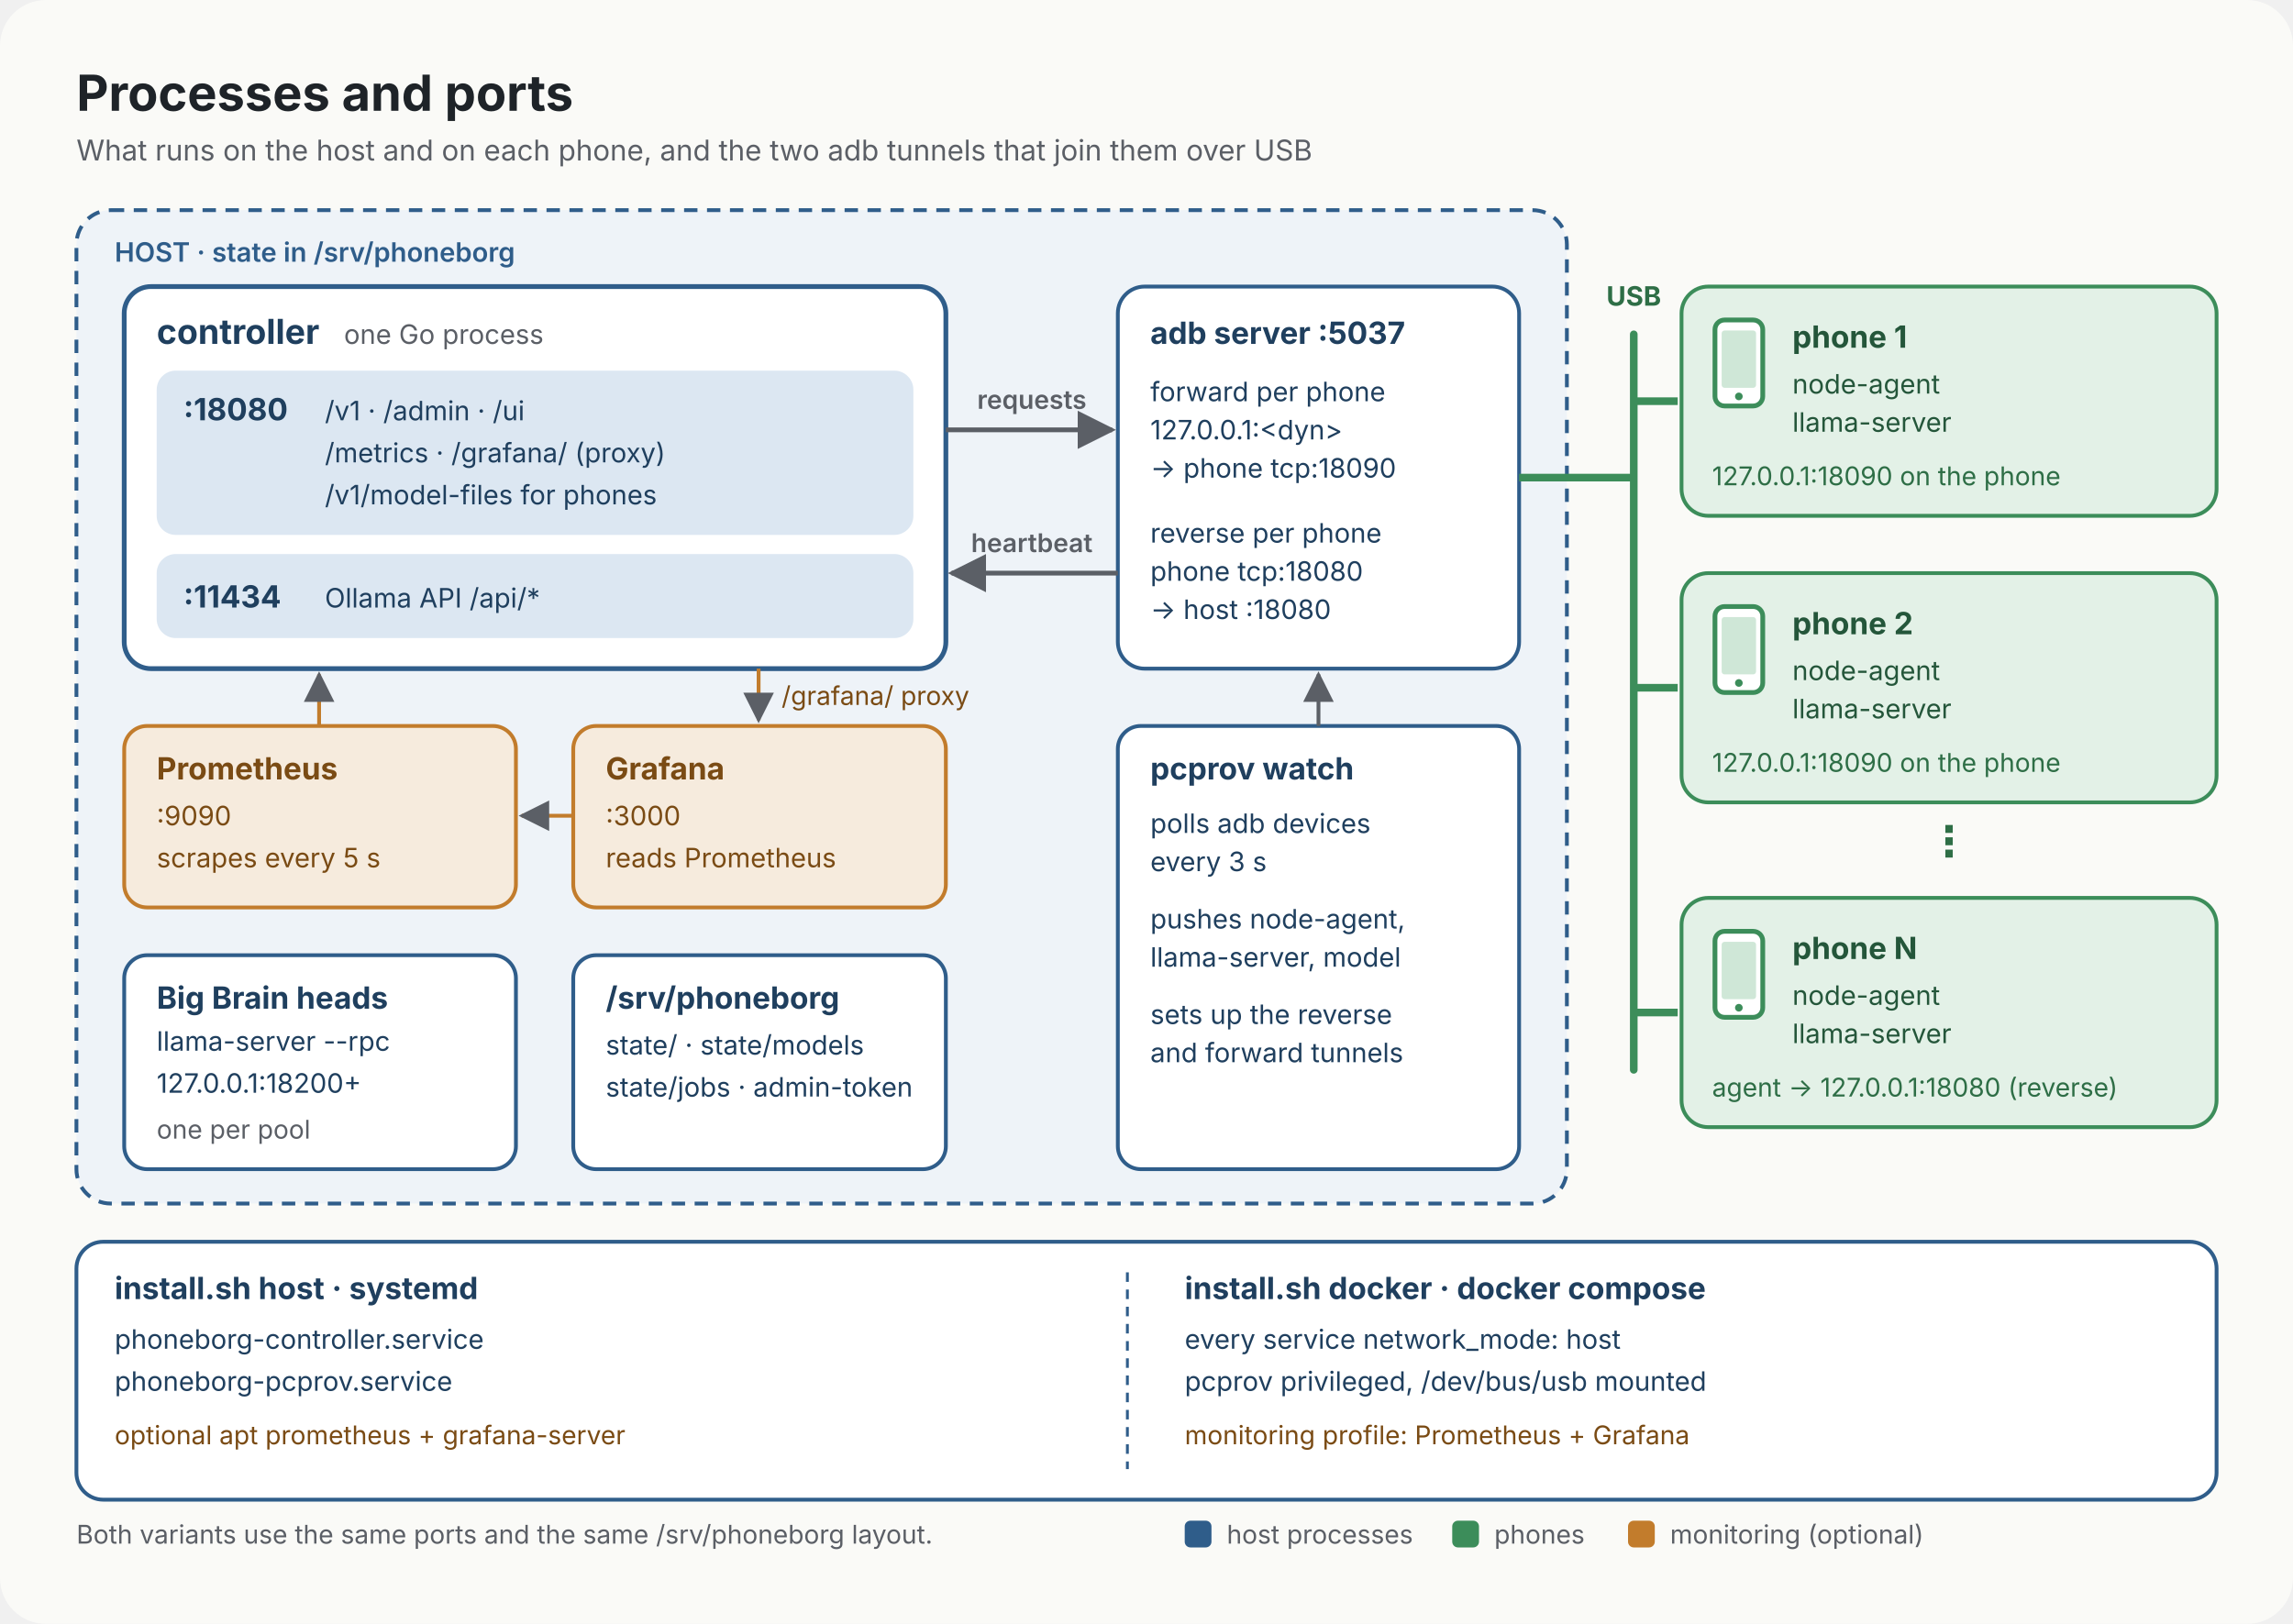
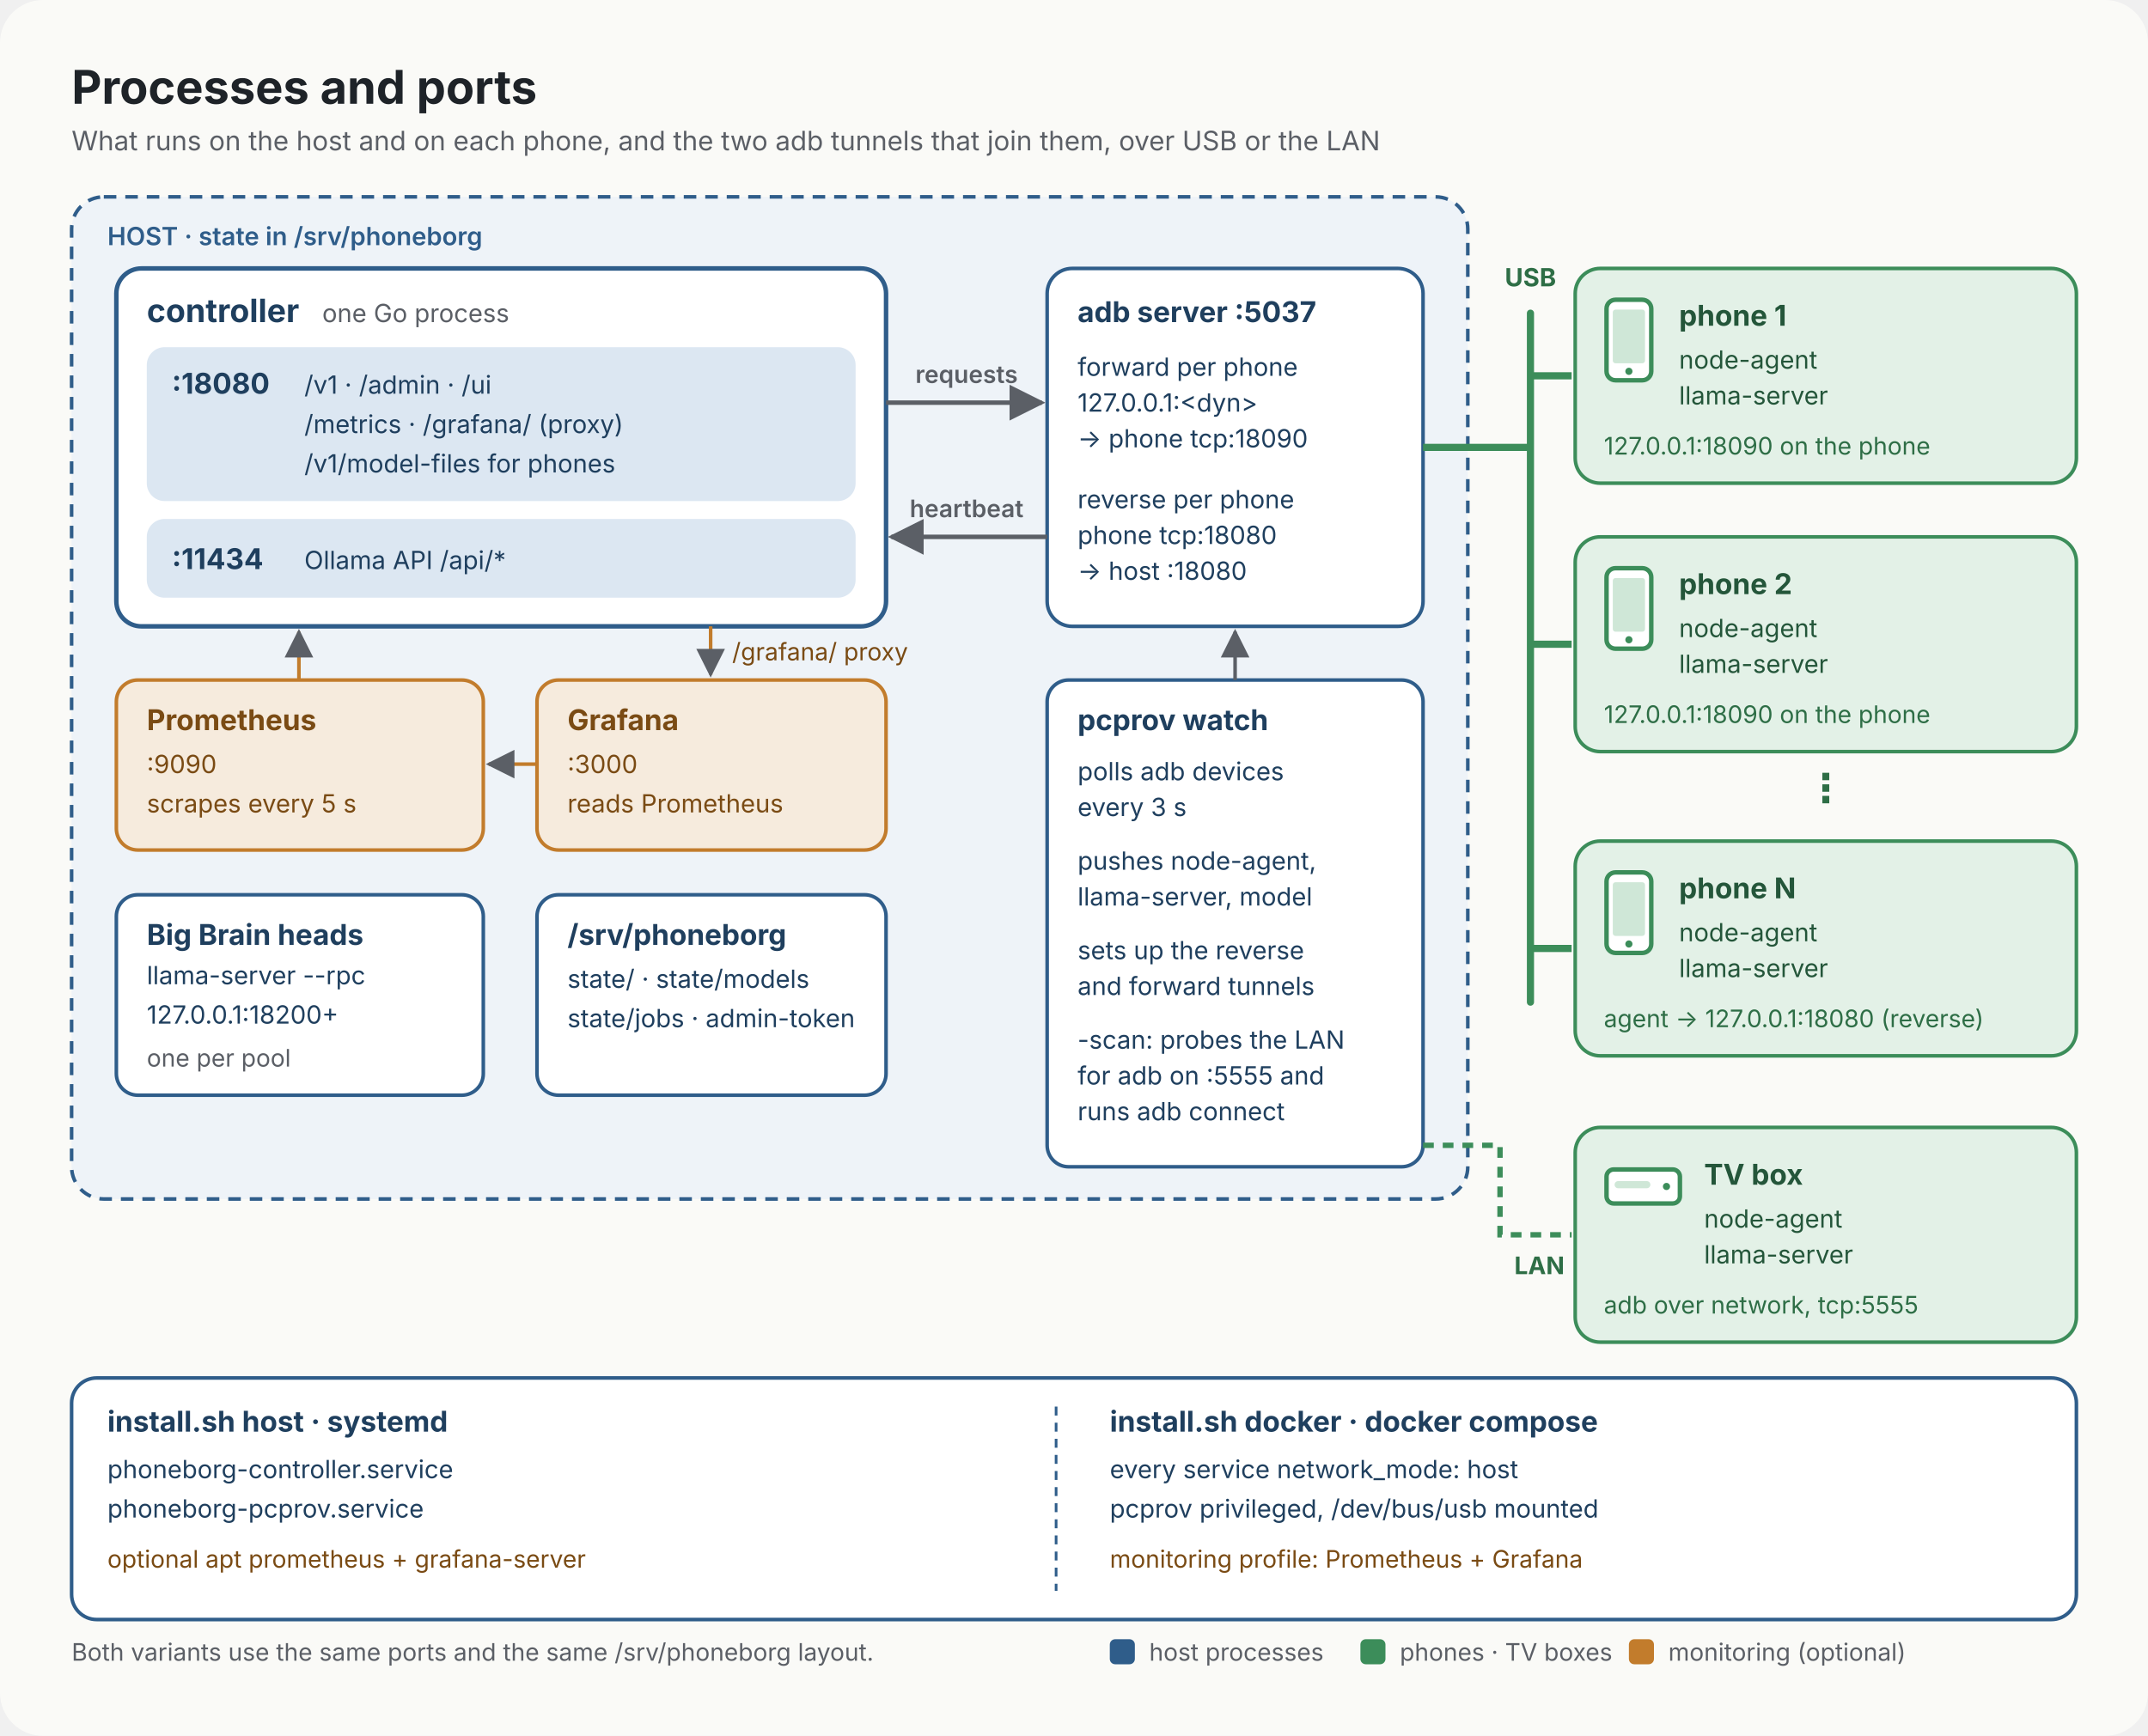
- <svg xmlns="http://www.w3.org/2000/svg" width="1200" height="850" viewBox="0 0 1200 850" font-family="Inter, Helvetica, Arial, sans-serif">
+ <svg xmlns="http://www.w3.org/2000/svg" width="1200" height="970" viewBox="0 0 1200 970" font-family="Inter, Helvetica, Arial, sans-serif">
  <defs>
    <marker id="arrow" viewBox="0 0 10 10" refX="9" refY="5" markerWidth="8" markerHeight="8" orient="auto-start-reverse">
      <path d="M0,0 L10,5 L0,10 z" fill="#5B5F66" />
    </marker>
    <symbol id="phone" viewBox="0 0 28 48">
      <rect x="1.5" y="1.5" width="25" height="45" rx="5" fill="#FFFFFF" stroke="#3C8D5A" stroke-width="2.5" />
      <rect x="5" y="7" width="18" height="30" rx="1.5" fill="#CFE7D7" />
      <circle cx="14" cy="41.5" r="2" fill="#3C8D5A" />
    </symbol>
+     <symbol id="tv" viewBox="0 0 44 26">
+       <rect x="1.5" y="3.5" width="41" height="19" rx="4" fill="#FFFFFF" stroke="#3C8D5A" stroke-width="2.5" />
+       <rect x="6" y="10" width="20" height="4" rx="2" fill="#CFE7D7" />
+       <circle cx="35" cy="13" r="2" fill="#3C8D5A" />
+     </symbol>
  </defs>
-   <rect x="0" y="0" width="1200" height="850" rx="24" fill="#FAFAF7" />
+   <rect x="0" y="0" width="1200" height="970" rx="24" fill="#FAFAF7" />
  <text x="40" y="58" font-size="26" font-weight="700" fill="#1E2328">Processes and ports</text>
-   <text x="40" y="84" font-size="15" fill="#5B5F66">What runs on the host and on each phone, and the two adb tunnels that join them over USB</text>
-   <rect x="40" y="110" width="780" height="520" rx="18" fill="#EEF3F8" stroke="#2F5D8A" stroke-width="2" stroke-dasharray="7 5" />
+   <text x="40" y="84" font-size="15" fill="#5B5F66">What runs on the host and on each phone, and the two adb tunnels that join them, over USB or the LAN</text>
+   <rect x="40" y="110" width="780" height="560" rx="18" fill="#EEF3F8" stroke="#2F5D8A" stroke-width="2" stroke-dasharray="7 5" />
  <text x="60" y="137" font-size="14" font-weight="600" fill="#2F5D8A">HOST · state in /srv/phoneborg</text>
  <rect x="65" y="150" width="430" height="200" rx="14" fill="#FFFFFF" stroke="#2F5D8A" stroke-width="2.5" />
  <text x="82" y="180" font-size="18" font-weight="700" fill="#1F3F5E">controller</text>
  <text x="180" y="180" font-size="14" fill="#5B5F66">one Go process</text>
  <g font-size="14" fill="#1F3F5E">
    <rect x="82" y="194" width="396" height="86" rx="10" fill="#DCE7F2" />
    <text x="96" y="220" font-size="16" font-weight="700">:18080</text>
    <text x="170" y="220">/v1 · /admin · /ui</text>
    <text x="170" y="242">/metrics · /grafana/ (proxy)</text>
    <text x="170" y="264">/v1/model-files for phones</text>
    <rect x="82" y="290" width="396" height="44" rx="10" fill="#DCE7F2" />
    <text x="96" y="318" font-size="16" font-weight="700">:11434</text>
    <text x="170" y="318">Ollama API /api/*</text>
  </g>
  <rect x="585" y="150" width="210" height="200" rx="14" fill="#FFFFFF" stroke="#2F5D8A" stroke-width="2" />
  <text x="602" y="180" font-size="16" font-weight="700" fill="#1F3F5E">adb server :5037</text>
  <g font-size="14" fill="#1F3F5E">
    <text x="602" y="210">forward per phone</text>
    <text x="602" y="230">127.0.0.1:&lt;dyn&gt;</text>
    <text x="602" y="250">→ phone tcp:18090</text>
    <text x="602" y="284">reverse per phone</text>
    <text x="602" y="304">phone tcp:18080</text>
    <text x="602" y="324">→ host :18080</text>
  </g>
  <line x1="495" y1="225" x2="582" y2="225" stroke="#5B5F66" stroke-width="2.5" marker-end="url(#arrow)" />
  <text x="540" y="214" font-size="13.5" font-weight="600" fill="#5B5F66" text-anchor="middle">requests</text>
  <line x1="585" y1="300" x2="498" y2="300" stroke="#5B5F66" stroke-width="2.5" marker-end="url(#arrow)" />
  <text x="540" y="289" font-size="13.5" font-weight="600" fill="#5B5F66" text-anchor="middle">heartbeat</text>
  <rect x="65" y="380" width="205" height="95" rx="12" fill="#F6EBDD" stroke="#C27C2C" stroke-width="2" />
  <text x="82" y="408" font-size="16" font-weight="700" fill="#7A4B14">Prometheus</text>
  <text x="82" y="432" font-size="14" fill="#7A4B14">:9090</text>
  <text x="82" y="454" font-size="14" fill="#7A4B14">scrapes every 5 s</text>
  <line x1="167" y1="380" x2="167" y2="353" stroke="#C27C2C" stroke-width="2" marker-end="url(#arrow)" />
  <rect x="300" y="380" width="195" height="95" rx="12" fill="#F6EBDD" stroke="#C27C2C" stroke-width="2" />
  <text x="317" y="408" font-size="16" font-weight="700" fill="#7A4B14">Grafana</text>
  <text x="317" y="432" font-size="14" fill="#7A4B14">:3000</text>
  <text x="317" y="454" font-size="14" fill="#7A4B14">reads Prometheus</text>
  <line x1="300" y1="427" x2="273" y2="427" stroke="#C27C2C" stroke-width="2" marker-end="url(#arrow)" />
  <line x1="397" y1="350" x2="397" y2="377" stroke="#C27C2C" stroke-width="2" marker-end="url(#arrow)" />
  <text x="409" y="369" font-size="13.5" fill="#7A4B14">/grafana/ proxy</text>
  <rect x="65" y="500" width="205" height="112" rx="12" fill="#FFFFFF" stroke="#2F5D8A" stroke-width="2" />
  <text x="82" y="528" font-size="16" font-weight="700" fill="#1F3F5E">Big Brain heads</text>
  <g font-size="14" fill="#1F3F5E">
    <text x="82" y="550">llama-server --rpc</text>
    <text x="82" y="572">127.0.0.1:18200+</text>
  </g>
  <text x="82" y="596" font-size="13.5" fill="#5B5F66">one per pool</text>
  <rect x="300" y="500" width="195" height="112" rx="12" fill="#FFFFFF" stroke="#2F5D8A" stroke-width="2" />
  <text x="317" y="528" font-size="16" font-weight="700" fill="#1F3F5E">/srv/phoneborg</text>
  <g font-size="14" fill="#1F3F5E">
    <text x="317" y="552">state/ · state/models</text>
    <text x="317" y="574">state/jobs · admin-token</text>
  </g>
-   <rect x="585" y="380" width="210" height="232" rx="12" fill="#FFFFFF" stroke="#2F5D8A" stroke-width="2" />
+   <rect x="585" y="380" width="210" height="272" rx="12" fill="#FFFFFF" stroke="#2F5D8A" stroke-width="2" />
  <text x="602" y="408" font-size="16" font-weight="700" fill="#1F3F5E">pcprov watch</text>
  <g font-size="14" fill="#1F3F5E">
    <text x="602" y="436">polls adb devices</text>
    <text x="602" y="456">every 3 s</text>
    <text x="602" y="486">pushes node-agent,</text>
    <text x="602" y="506">llama-server, model</text>
    <text x="602" y="536">sets up the reverse</text>
    <text x="602" y="556">and forward tunnels</text>
+     <text x="602" y="586">-scan: probes the LAN</text>
+     <text x="602" y="606">for adb on :5555 and</text>
+     <text x="602" y="626">runs adb connect</text>
  </g>
  <line x1="690" y1="380" x2="690" y2="353" stroke="#5B5F66" stroke-width="2" marker-end="url(#arrow)" />
  <line x1="795" y1="250" x2="855" y2="250" stroke="#3C8D5A" stroke-width="4" />
  <line x1="855" y1="175" x2="855" y2="560" stroke="#3C8D5A" stroke-width="4" stroke-linecap="round" />
  <text x="855" y="160" font-size="14" font-weight="700" fill="#2E6E46" text-anchor="middle">USB</text>
  <line x1="855" y1="210" x2="878" y2="210" stroke="#3C8D5A" stroke-width="4" />
  <line x1="855" y1="360" x2="878" y2="360" stroke="#3C8D5A" stroke-width="4" />
  <line x1="855" y1="530" x2="878" y2="530" stroke="#3C8D5A" stroke-width="4" />
  <g font-size="14" fill="#24563A">
    <rect x="880" y="150" width="280" height="120" rx="14" fill="#E3F1E7" stroke="#3C8D5A" stroke-width="2" />
    <use href="#phone" x="896" y="166" width="28" height="48" />
    <text x="938" y="182" font-size="16" font-weight="700">phone 1</text>
    <text x="938" y="206">node-agent</text>
    <text x="938" y="226">llama-server</text>
    <text x="896" y="254" font-size="13.5" fill="#2E6E46">127.0.0.1:18090 on the phone</text>
    <rect x="880" y="300" width="280" height="120" rx="14" fill="#E3F1E7" stroke="#3C8D5A" stroke-width="2" />
    <use href="#phone" x="896" y="316" width="28" height="48" />
    <text x="938" y="332" font-size="16" font-weight="700">phone 2</text>
    <text x="938" y="356">node-agent</text>
    <text x="938" y="376">llama-server</text>
    <text x="896" y="404" font-size="13.5" fill="#2E6E46">127.0.0.1:18090 on the phone</text>
    <text x="1020" y="448" font-size="22" font-weight="700" fill="#2E6E46" text-anchor="middle">⋮</text>
    <rect x="880" y="470" width="280" height="120" rx="14" fill="#E3F1E7" stroke="#3C8D5A" stroke-width="2" />
    <use href="#phone" x="896" y="486" width="28" height="48" />
    <text x="938" y="502" font-size="16" font-weight="700">phone N</text>
    <text x="938" y="526">node-agent</text>
    <text x="938" y="546">llama-server</text>
    <text x="896" y="574" font-size="13.5" fill="#2E6E46">agent → 127.0.0.1:18080 (reverse)</text>
  </g>
-   <rect x="40" y="650" width="1120" height="135" rx="14" fill="#FFFFFF" stroke="#2F5D8A" stroke-width="2" />
-   <text x="60" y="680" font-size="16" font-weight="700" fill="#1F3F5E">install.sh host · systemd</text>
-   <g font-size="14" fill="#1F3F5E">
-     <text x="60" y="706">phoneborg-controller.service</text>
-     <text x="60" y="728">phoneborg-pcprov.service</text>
+   <path d="M795,640 H838 V690 H878" fill="none" stroke="#3C8D5A" stroke-width="3" stroke-dasharray="6 5" />
+   <text x="846" y="712" font-size="13.5" font-weight="700" fill="#2E6E46">LAN</text>
+   <g font-size="14" fill="#24563A">
+     <rect x="880" y="630" width="280" height="120" rx="14" fill="#E3F1E7" stroke="#3C8D5A" stroke-width="2" />
+     <use href="#tv" x="896" y="650" width="44" height="26" />
+     <text x="952" y="662" font-size="16" font-weight="700">TV box</text>
+     <text x="952" y="686">node-agent</text>
+     <text x="952" y="706">llama-server</text>
+     <text x="896" y="734" font-size="13.5" fill="#2E6E46">adb over network, tcp:5555</text>
  </g>
-   <text x="60" y="756" font-size="13.5" fill="#7A4B14">optional apt prometheus + grafana-server</text>
-   <line x1="590" y1="666" x2="590" y2="769" stroke="#2F5D8A" stroke-width="1.5" stroke-dasharray="5 4" />
-   <text x="620" y="680" font-size="16" font-weight="700" fill="#1F3F5E">install.sh docker · docker compose</text>
-   <g font-size="14" fill="#1F3F5E">
-     <text x="620" y="706">every service network_mode: host</text>
-     <text x="620" y="728">pcprov privileged, /dev/bus/usb mounted</text>
-   </g>
-   <text x="620" y="756" font-size="13.5" fill="#7A4B14">monitoring profile: Prometheus + Grafana</text>
-   <text x="40" y="808" font-size="13.5" fill="#5B5F66">Both variants use the same ports and the same /srv/phoneborg layout.</text>
-   <g font-size="13.5" fill="#5B5F66">
-     <rect x="620" y="796" width="14" height="14" rx="3" fill="#2F5D8A" />
-     <text x="642" y="808">host processes</text>
-     <rect x="760" y="796" width="14" height="14" rx="3" fill="#3C8D5A" />
-     <text x="782" y="808">phones</text>
-     <rect x="852" y="796" width="14" height="14" rx="3" fill="#C27C2C" />
-     <text x="874" y="808">monitoring (optional)</text>
+   <g transform="translate(0,120)">
+     <rect x="40" y="650" width="1120" height="135" rx="14" fill="#FFFFFF" stroke="#2F5D8A" stroke-width="2" />
+     <text x="60" y="680" font-size="16" font-weight="700" fill="#1F3F5E">install.sh host · systemd</text>
+     <g font-size="14" fill="#1F3F5E">
+       <text x="60" y="706">phoneborg-controller.service</text>
+       <text x="60" y="728">phoneborg-pcprov.service</text>
+     </g>
+     <text x="60" y="756" font-size="13.5" fill="#7A4B14">optional apt prometheus + grafana-server</text>
+     <line x1="590" y1="666" x2="590" y2="769" stroke="#2F5D8A" stroke-width="1.5" stroke-dasharray="5 4" />
+     <text x="620" y="680" font-size="16" font-weight="700" fill="#1F3F5E">install.sh docker · docker compose</text>
+     <g font-size="14" fill="#1F3F5E">
+       <text x="620" y="706">every service network_mode: host</text>
+       <text x="620" y="728">pcprov privileged, /dev/bus/usb mounted</text>
+     </g>
+     <text x="620" y="756" font-size="13.5" fill="#7A4B14">monitoring profile: Prometheus + Grafana</text>
+     <text x="40" y="808" font-size="13.5" fill="#5B5F66">Both variants use the same ports and the same /srv/phoneborg layout.</text>
+     <g font-size="13.5" fill="#5B5F66">
+       <rect x="620" y="796" width="14" height="14" rx="3" fill="#2F5D8A" />
+       <text x="642" y="808">host processes</text>
+       <rect x="760" y="796" width="14" height="14" rx="3" fill="#3C8D5A" />
+       <text x="782" y="808">phones · TV boxes</text>
+       <rect x="910" y="796" width="14" height="14" rx="3" fill="#C27C2C" />
+       <text x="932" y="808">monitoring (optional)</text>
+     </g>
  </g>
</svg>
